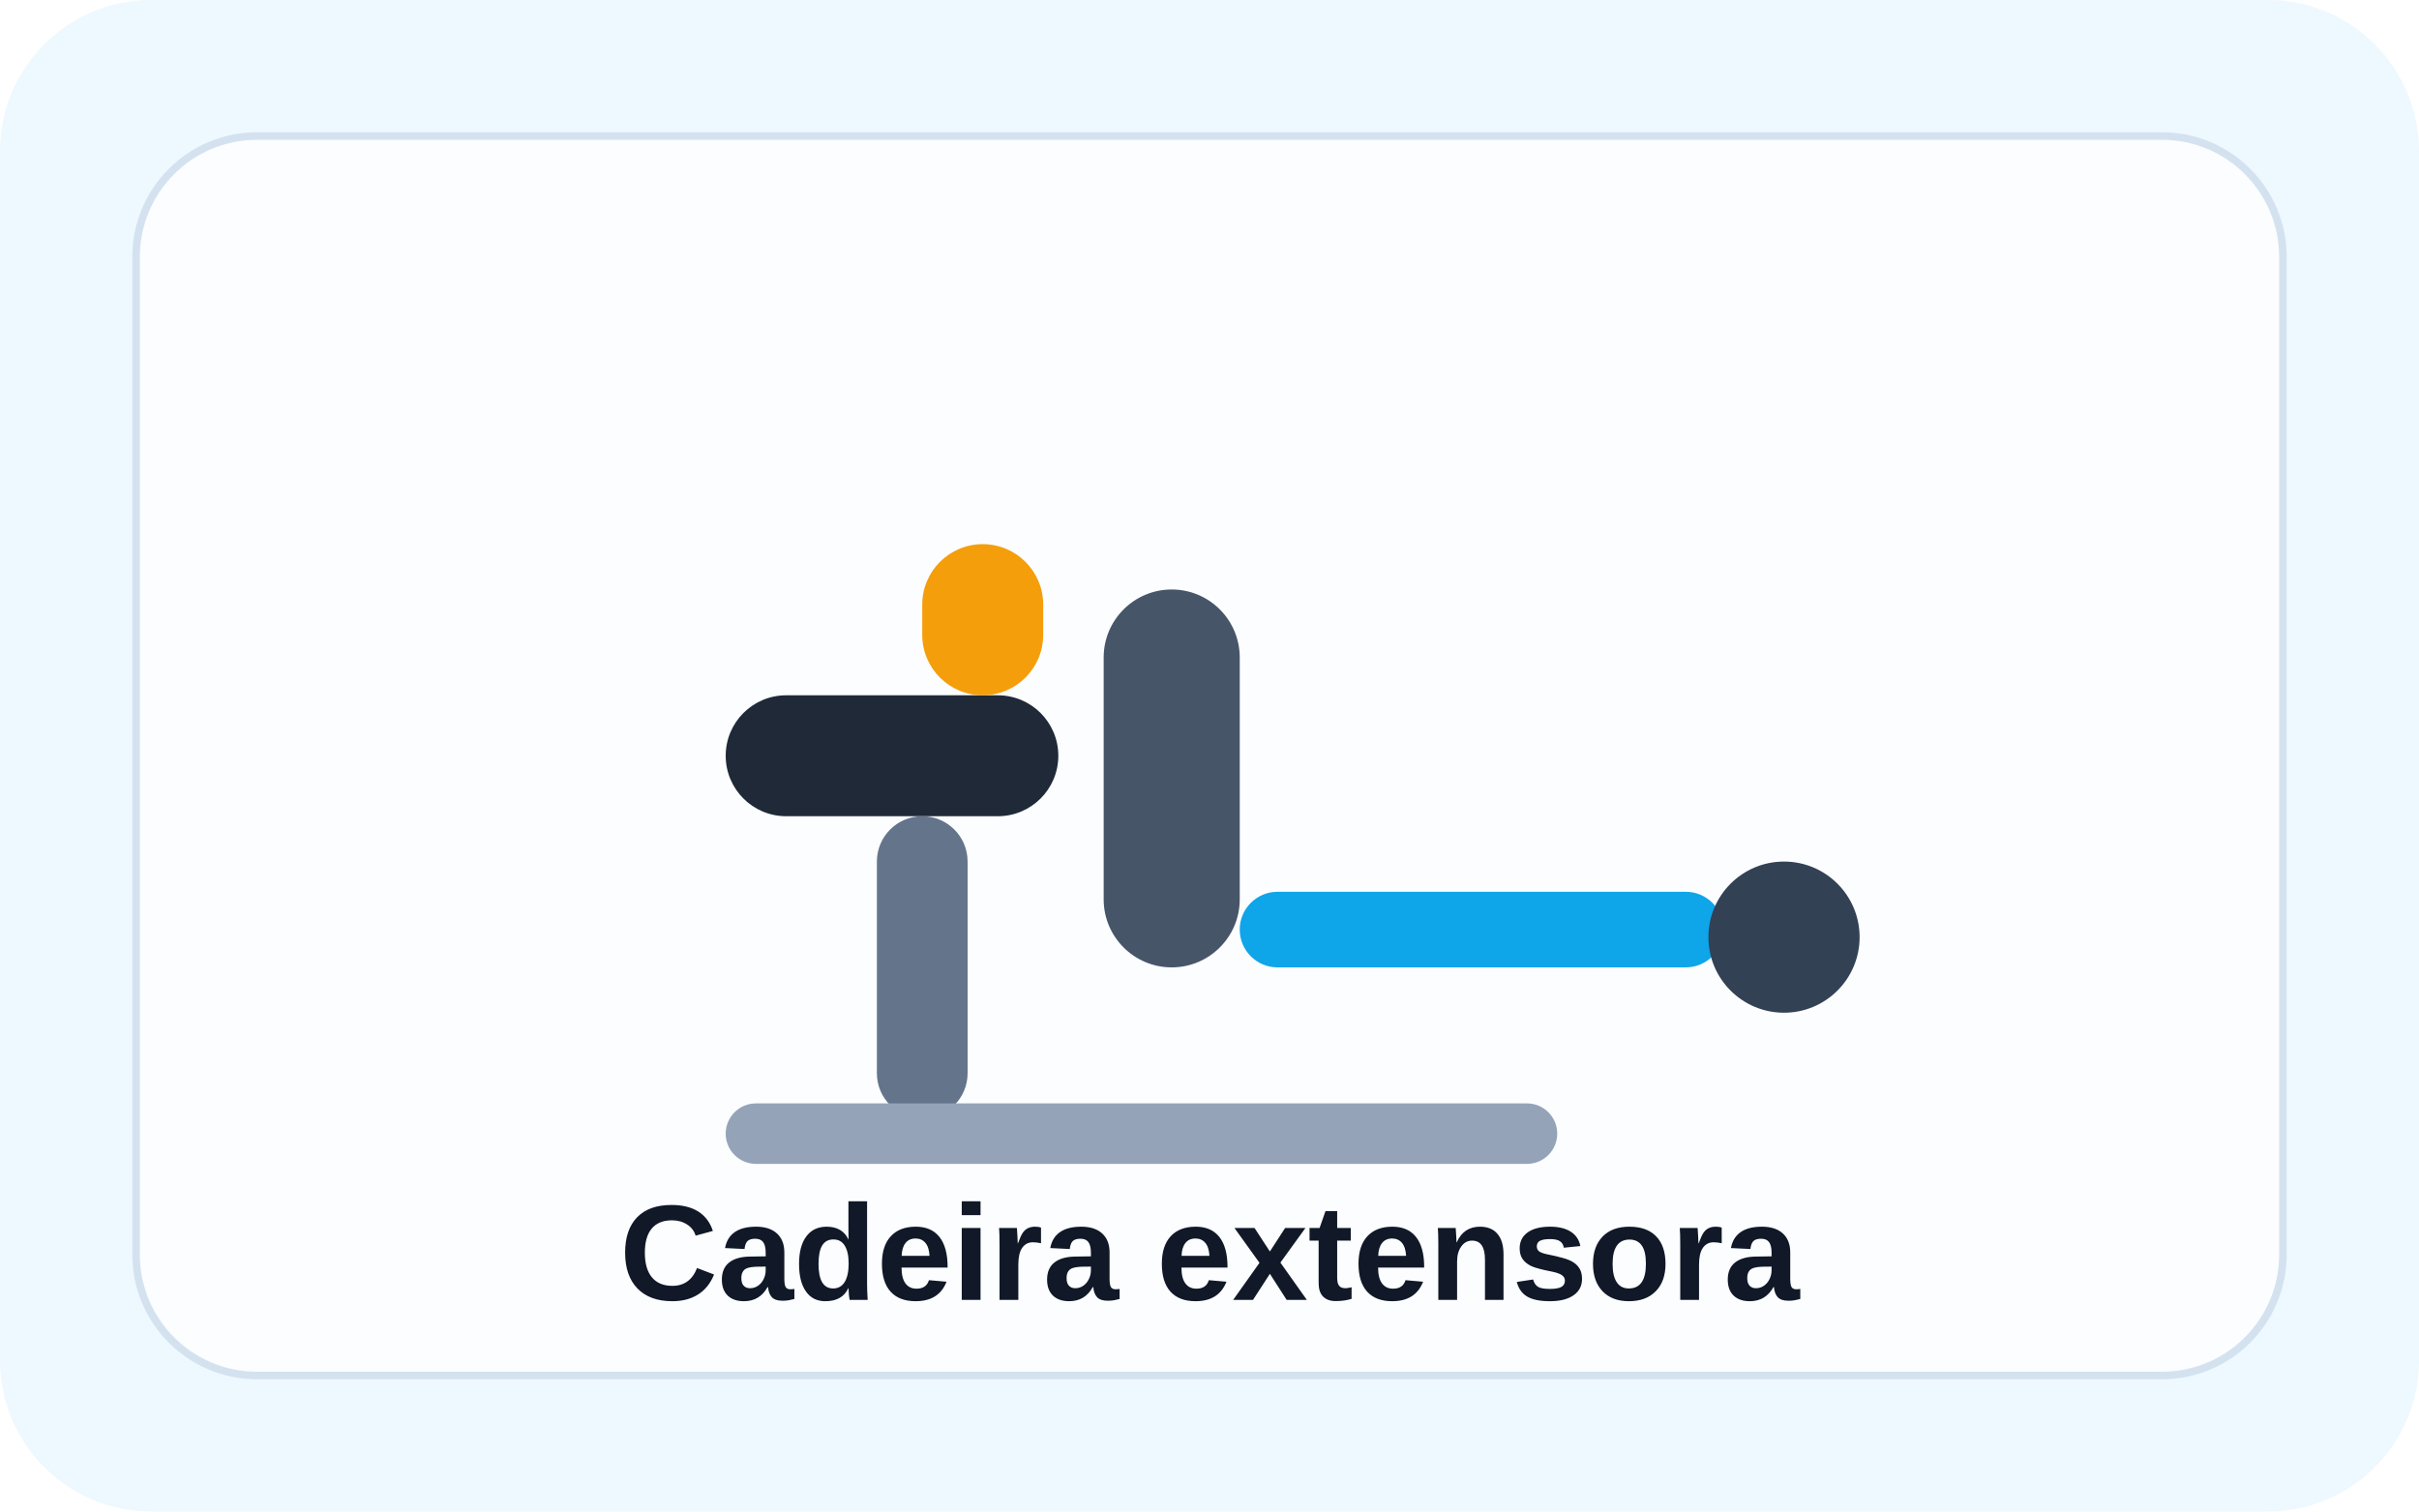
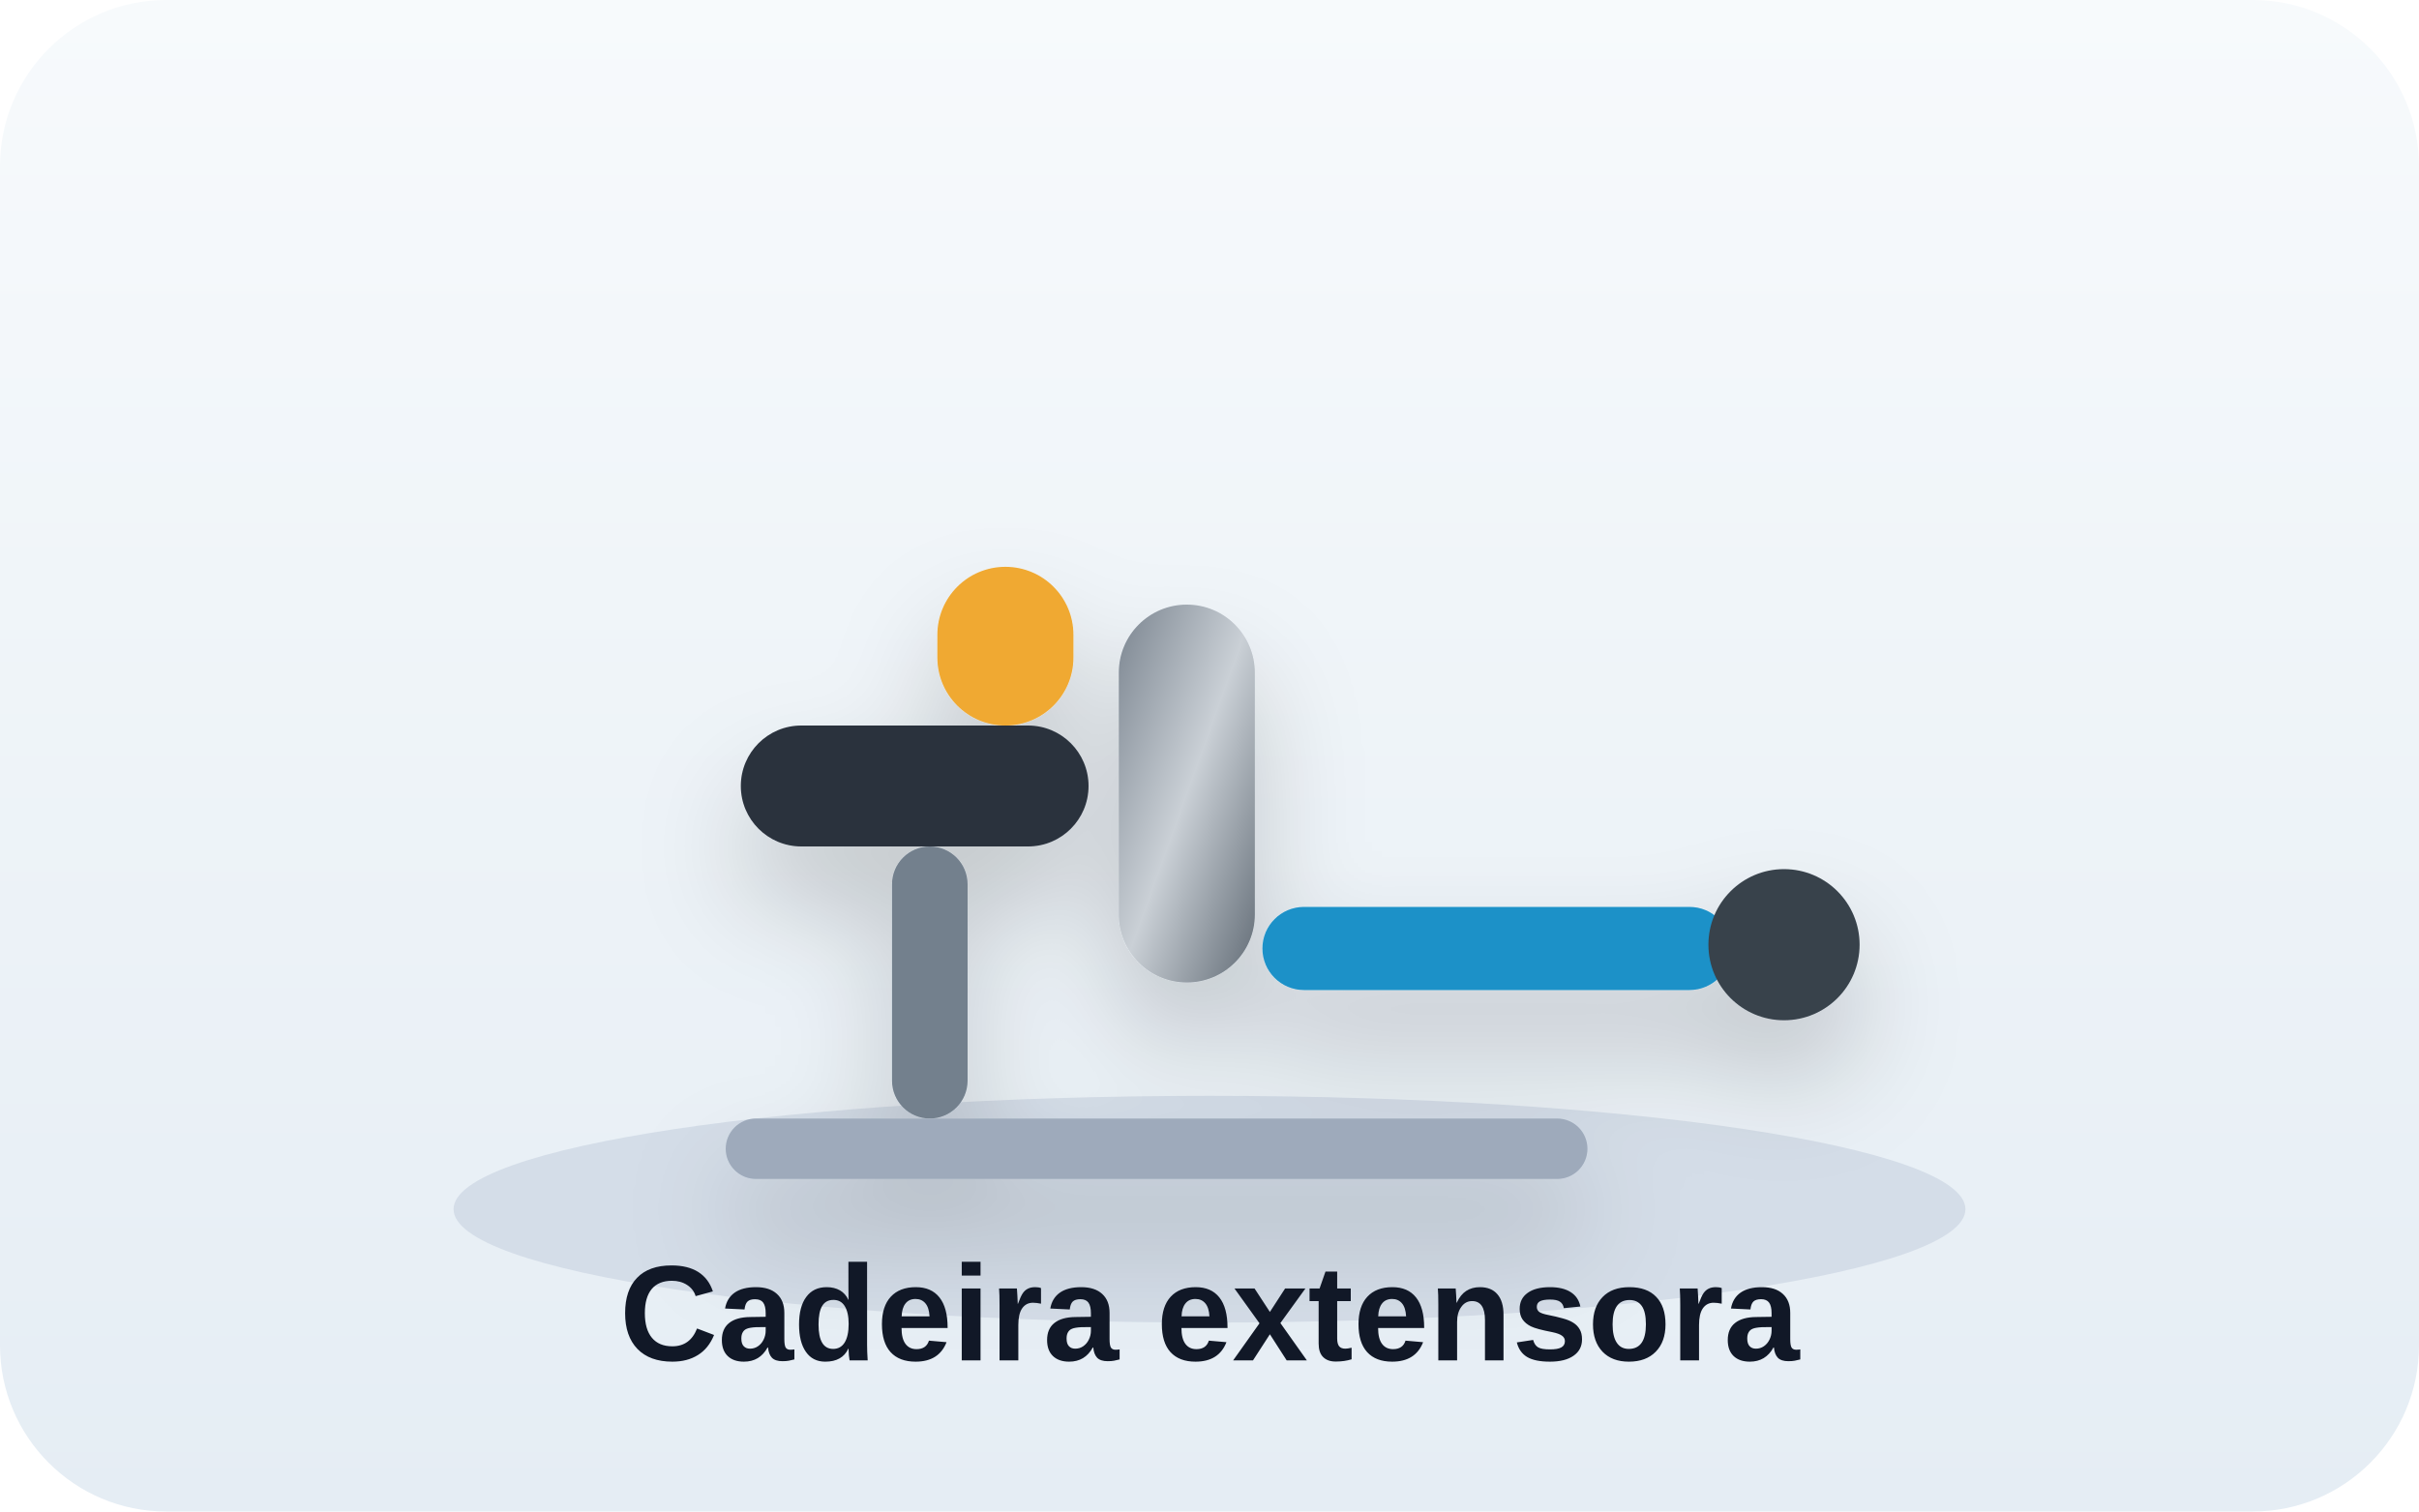
<svg xmlns="http://www.w3.org/2000/svg" viewBox="0 0 320 200" role="img" aria-label="Cadeira extensora">
-   <rect width="320" height="200" rx="20" fill="#eef8ff" />
-   <rect x="18" y="18" width="284" height="164" rx="16" fill="#fbfdff" stroke="#d4e2f0" />
-   <rect x="96" y="92" width="44" height="16" rx="8" fill="#1f2937" />
-   <rect x="122" y="72" width="16" height="20" rx="8" fill="#f59e0b" />
-   <rect x="146" y="78" width="18" height="50" rx="9" fill="#475569" />
-   <rect x="164" y="118" width="64" height="10" rx="5" fill="#0ea5e9" />
-   <circle cx="236" cy="124" r="10" fill="#334155" />
-   <rect x="116" y="108" width="12" height="40" rx="6" fill="#64748b" />
-   <rect x="96" y="146" width="110" height="8" rx="4" fill="#94a3b8" />
-   <text x="160" y="172" text-anchor="middle" font-family="Arial, sans-serif" font-size="18" font-weight="700" fill="#111827">Cadeira extensora</text>
+   <defs>
+     <linearGradient id="bg5" x1="0" y1="0" x2="0" y2="1">
+       <stop offset="0" stop-color="#f7fafc" />
+       <stop offset="1" stop-color="#e5edf4" />
+     </linearGradient>
+     <linearGradient id="metal5" x1="0" y1="0" x2="1" y2="1">
+       <stop offset="0" stop-color="#7b8590" />
+       <stop offset=".5" stop-color="#cad0d6" />
+       <stop offset="1" stop-color="#626c76" />
+     </linearGradient>
+     <filter id="shadow5" x="-20%" y="-20%" width="150%" height="160%">
+       <feDropShadow dx="0" dy="8" stdDeviation="7" flood-color="#000" flood-opacity=".18" />
+     </filter>
+   </defs>
+   <rect width="320" height="200" rx="22" fill="url(#bg5)" />
+   <ellipse cx="160" cy="160" rx="100" ry="15" fill="#d4dde8" />
+   <g filter="url(#shadow5)">
+     <rect x="98" y="96" width="46" height="16" rx="8" fill="#2b313c" />
+     <rect x="124" y="75" width="18" height="21" rx="9" fill="#f0a933" />
+     <rect x="148" y="80" width="18" height="50" rx="9" fill="url(#metal5)" />
+     <rect x="167" y="120" width="62" height="11" rx="5.5" fill="#1d91c8" />
+     <circle cx="236" cy="125" r="10" fill="#38424c" />
+     <rect x="118" y="112" width="10" height="36" rx="5" fill="#73808d" />
+     <rect x="96" y="148" width="114" height="8" rx="4" fill="#9eaabb" />
+   </g>
+   <text x="160" y="180" text-anchor="middle" font-family="Arial, sans-serif" font-size="18" font-weight="700" fill="#111827">Cadeira extensora</text>
</svg>
